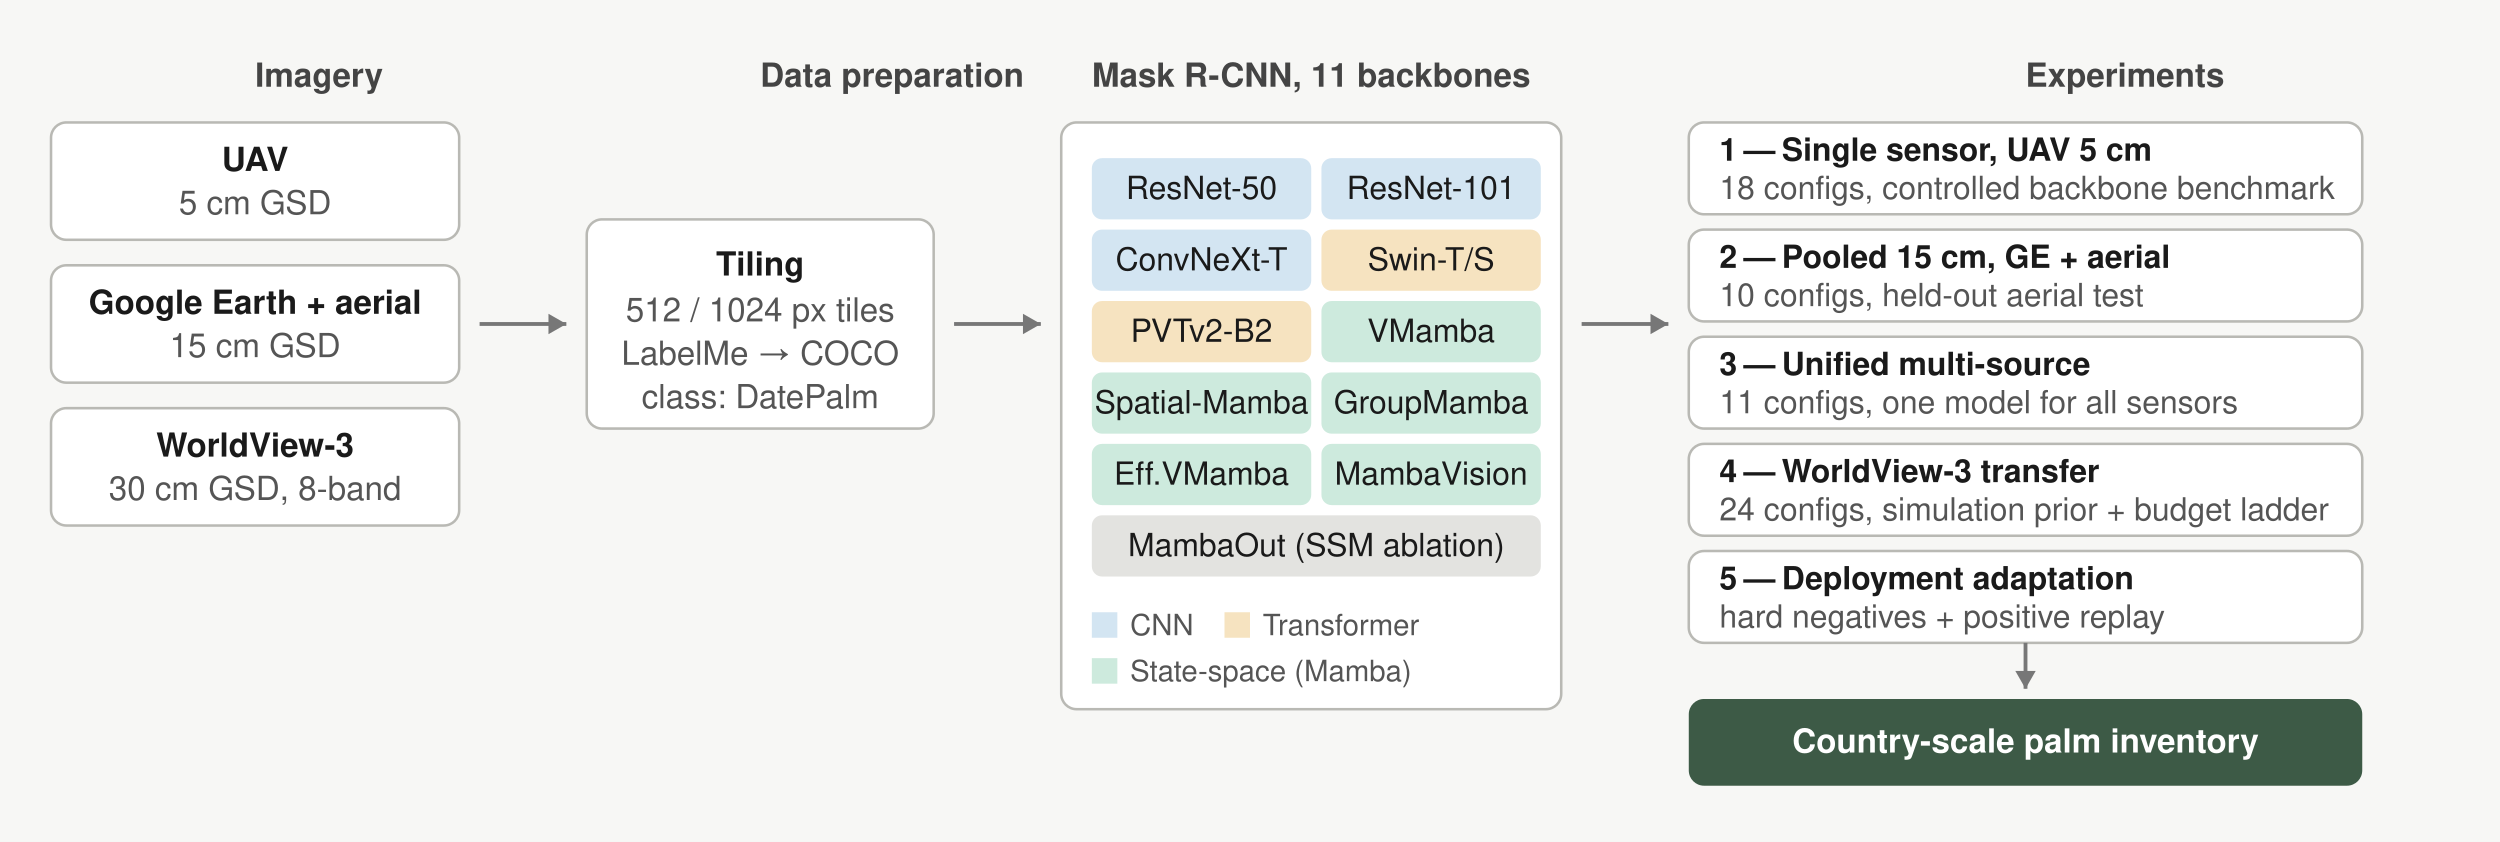
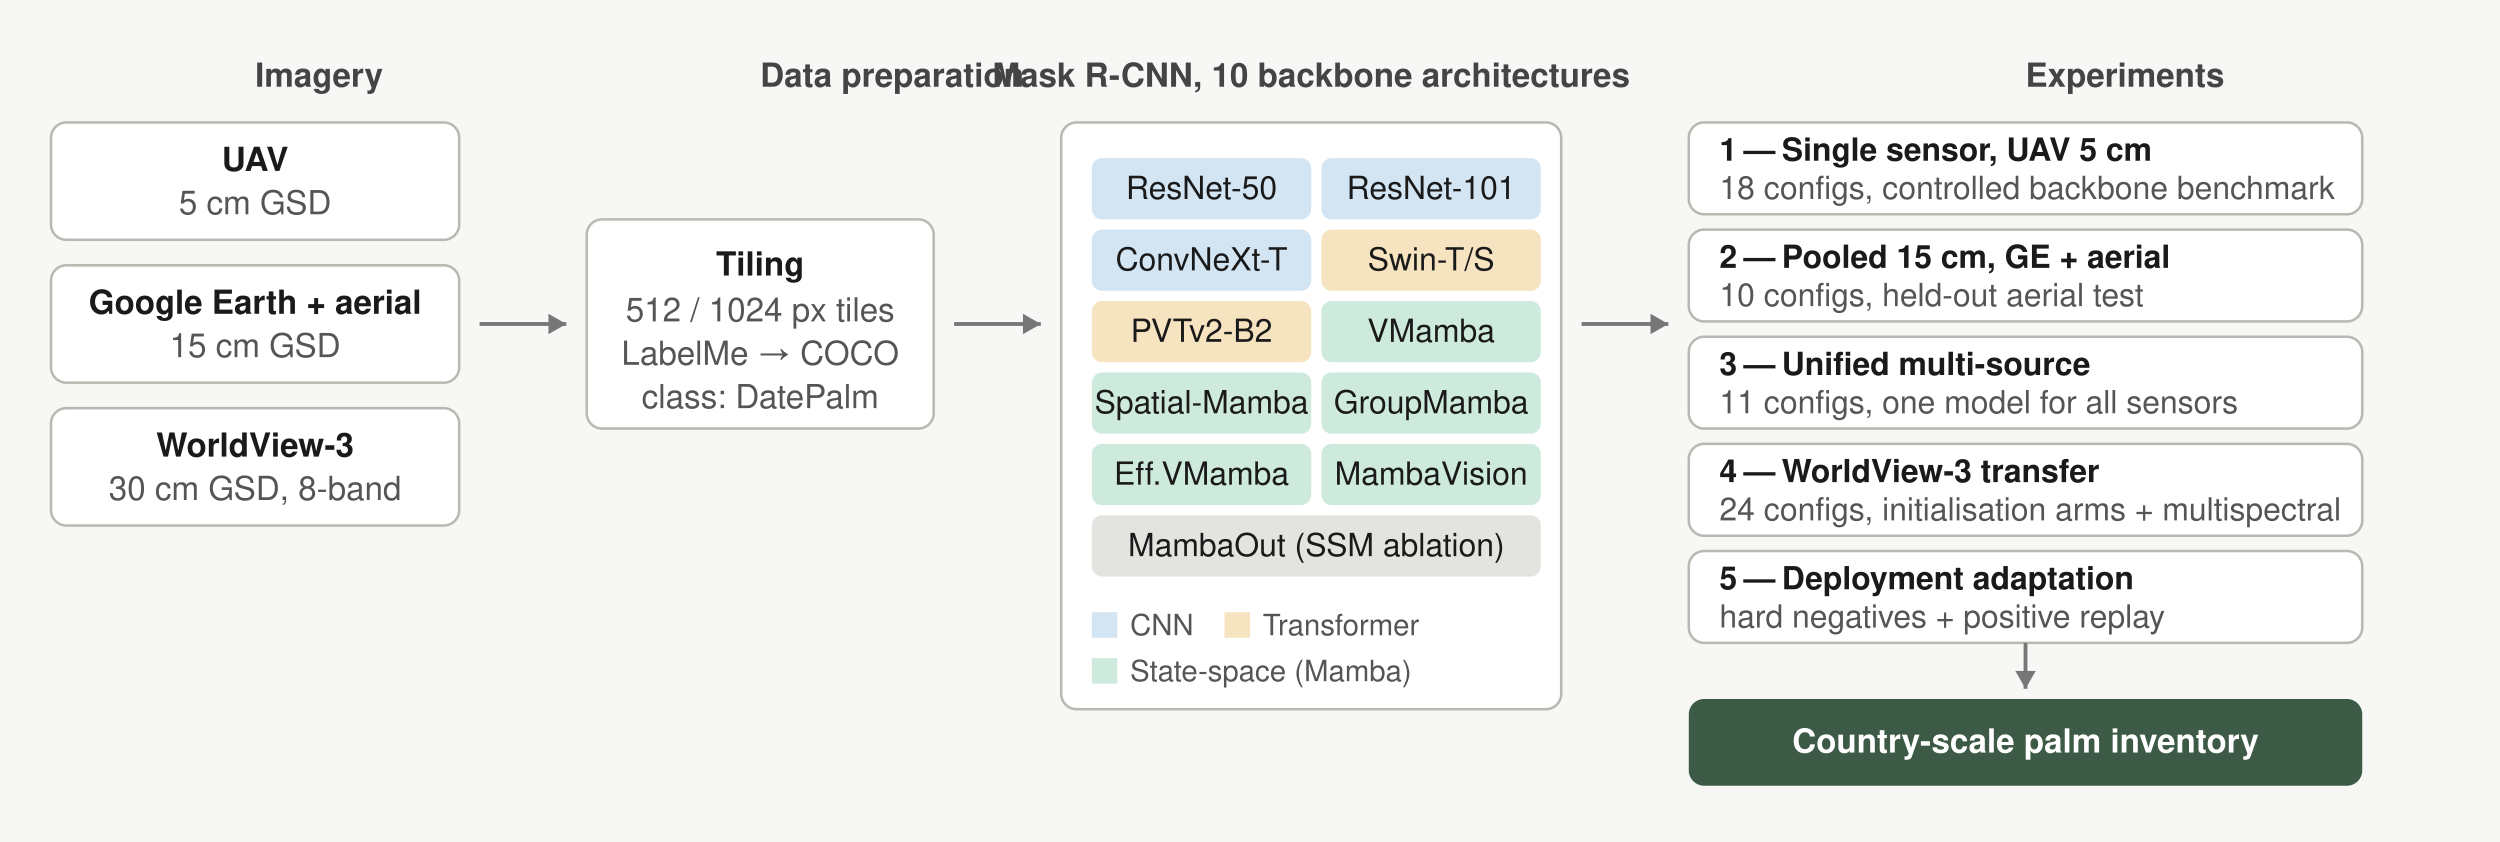
<svg xmlns="http://www.w3.org/2000/svg" viewBox="0 0 980 330" font-family="Helvetica, Arial, sans-serif">
  <rect x="0" y="0" width="980" height="330" fill="#f7f7f5" />
  <text x="100" y="34" font-size="13" font-weight="bold" fill="#444444">Imagery</text>
  <g font-size="13" fill="#1a1a1a">
    <rect x="20" y="48" width="160" height="46" rx="6" fill="#ffffff" stroke="#b9b9b4" />
    <text x="100" y="67" text-anchor="middle" font-weight="bold">UAV</text>
    <text x="100" y="84" text-anchor="middle" fill="#555555">5 cm GSD</text>
    <rect x="20" y="104" width="160" height="46" rx="6" fill="#ffffff" stroke="#b9b9b4" />
    <text x="100" y="123" text-anchor="middle" font-weight="bold">Google Earth + aerial</text>
    <text x="100" y="140" text-anchor="middle" fill="#555555">15 cm GSD</text>
    <rect x="20" y="160" width="160" height="46" rx="6" fill="#ffffff" stroke="#b9b9b4" />
    <text x="100" y="179" text-anchor="middle" font-weight="bold">WorldView-3</text>
    <text x="100" y="196" text-anchor="middle" fill="#555555">30 cm GSD, 8-band</text>
  </g>
  <line x1="188" y1="127" x2="222" y2="127" stroke="#777777" stroke-width="1.5" />
  <path d="M 222 127 l -7 -4 v 8 z" fill="#777777" />
  <text x="298" y="34" font-size="13" font-weight="bold" fill="#444444">Data preparation</text>
  <rect x="230" y="86" width="136" height="82" rx="6" fill="#ffffff" stroke="#b9b9b4" />
  <g font-size="13" fill="#1a1a1a">
    <text x="298" y="108" text-anchor="middle" font-weight="bold">Tiling</text>
    <text x="298" y="126" text-anchor="middle" fill="#555555">512 / 1024 px tiles</text>
    <text x="298" y="143" text-anchor="middle" fill="#555555">LabelMe → COCO</text>
    <text x="298" y="160" text-anchor="middle" fill="#555555">class: DatePalm</text>
  </g>
  <line x1="374" y1="127" x2="408" y2="127" stroke="#777777" stroke-width="1.5" />
  <path d="M 408 127 l -7 -4 v 8 z" fill="#777777" />
-   <text x="514" y="34" text-anchor="middle" font-size="13" font-weight="bold" fill="#444444">Mask R-CNN, 11 backbones</text>
+   <text x="514" y="34" text-anchor="middle" font-size="13" font-weight="bold" fill="#444444">Mask R-CNN, 10 backbone architectures</text>
  <rect x="416" y="48" width="196" height="230" rx="6" fill="#ffffff" stroke="#b9b9b4" />
  <g font-size="12.5">
    <rect x="428" y="62" width="86" height="24" rx="4" fill="#d3e5f2" />
    <text x="471" y="78" text-anchor="middle" fill="#1a1a1a">ResNet-50</text>
    <rect x="518" y="62" width="86" height="24" rx="4" fill="#d3e5f2" />
    <text x="561" y="78" text-anchor="middle" fill="#1a1a1a">ResNet-101</text>
    <rect x="428" y="90" width="86" height="24" rx="4" fill="#d3e5f2" />
    <text x="471" y="106" text-anchor="middle" fill="#1a1a1a">ConvNeXt-T</text>
    <rect x="518" y="90" width="86" height="24" rx="4" fill="#f6e3c0" />
    <text x="561" y="106" text-anchor="middle" fill="#1a1a1a">Swin-T/S</text>
    <rect x="428" y="118" width="86" height="24" rx="4" fill="#f6e3c0" />
    <text x="471" y="134" text-anchor="middle" fill="#1a1a1a">PVTv2-B2</text>
    <rect x="518" y="118" width="86" height="24" rx="4" fill="#cdeadd" />
    <text x="561" y="134" text-anchor="middle" fill="#1a1a1a">VMamba</text>
    <rect x="428" y="146" width="86" height="24" rx="4" fill="#cdeadd" />
    <text x="471" y="162" text-anchor="middle" fill="#1a1a1a">Spatial-Mamba</text>
    <rect x="518" y="146" width="86" height="24" rx="4" fill="#cdeadd" />
    <text x="561" y="162" text-anchor="middle" fill="#1a1a1a">GroupMamba</text>
    <rect x="428" y="174" width="86" height="24" rx="4" fill="#cdeadd" />
    <text x="471" y="190" text-anchor="middle" fill="#1a1a1a">Eff.VMamba</text>
    <rect x="518" y="174" width="86" height="24" rx="4" fill="#cdeadd" />
    <text x="561" y="190" text-anchor="middle" fill="#1a1a1a">MambaVision</text>
    <rect x="428" y="202" width="176" height="24" rx="4" fill="#e3e3e0" />
    <text x="516" y="218" text-anchor="middle" fill="#1a1a1a">MambaOut (SSM ablation)</text>
  </g>
  <g font-size="11.5" fill="#555555">
    <rect x="428" y="240" width="10" height="10" fill="#d3e5f2" />
    <text x="443" y="249">CNN</text>
    <rect x="480" y="240" width="10" height="10" fill="#f6e3c0" />
    <text x="495" y="249">Transformer</text>
    <rect x="428" y="258" width="10" height="10" fill="#cdeadd" />
    <text x="443" y="267">State-space (Mamba)</text>
  </g>
  <line x1="620" y1="127" x2="654" y2="127" stroke="#777777" stroke-width="1.5" />
  <path d="M 654 127 l -7 -4 v 8 z" fill="#777777" />
  <text x="794" y="34" font-size="13" font-weight="bold" fill="#444444">Experiments</text>
  <g font-size="12.5" fill="#1a1a1a">
    <rect x="662" y="48" width="264" height="36" rx="6" fill="#ffffff" stroke="#b9b9b4" />
    <text x="674" y="63" font-weight="bold">1 — Single sensor, UAV 5 cm</text>
    <text x="674" y="78" fill="#555555">18 configs, controlled backbone benchmark</text>
    <rect x="662" y="90" width="264" height="36" rx="6" fill="#ffffff" stroke="#b9b9b4" />
    <text x="674" y="105" font-weight="bold">2 — Pooled 15 cm, GE + aerial</text>
    <text x="674" y="120" fill="#555555">10 configs, held-out aerial test</text>
    <rect x="662" y="132" width="264" height="36" rx="6" fill="#ffffff" stroke="#b9b9b4" />
    <text x="674" y="147" font-weight="bold">3 — Unified multi-source</text>
    <text x="674" y="162" fill="#555555">11 configs, one model for all sensors</text>
    <rect x="662" y="174" width="264" height="36" rx="6" fill="#ffffff" stroke="#b9b9b4" />
    <text x="674" y="189" font-weight="bold">4 — WorldView-3 transfer</text>
-     <text x="674" y="204" fill="#555555">24 configs, simulation prior + budget ladder</text>
+     <text x="674" y="204" fill="#555555">24 configs, initialisation arms + multispectral</text>
    <rect x="662" y="216" width="264" height="36" rx="6" fill="#ffffff" stroke="#b9b9b4" />
    <text x="674" y="231" font-weight="bold">5 — Deployment adaptation</text>
    <text x="674" y="246" fill="#555555">hard negatives + positive replay</text>
  </g>
  <line x1="794" y1="252" x2="794" y2="270" stroke="#777777" stroke-width="1.5" />
  <path d="M 794 270 l -4 -7 h 8 z" fill="#777777" />
  <rect x="662" y="274" width="264" height="34" rx="6" fill="#3d5a46" />
  <text x="794" y="295" text-anchor="middle" font-size="13" font-weight="bold" fill="#ffffff">Country-scale palm inventory</text>
</svg>
